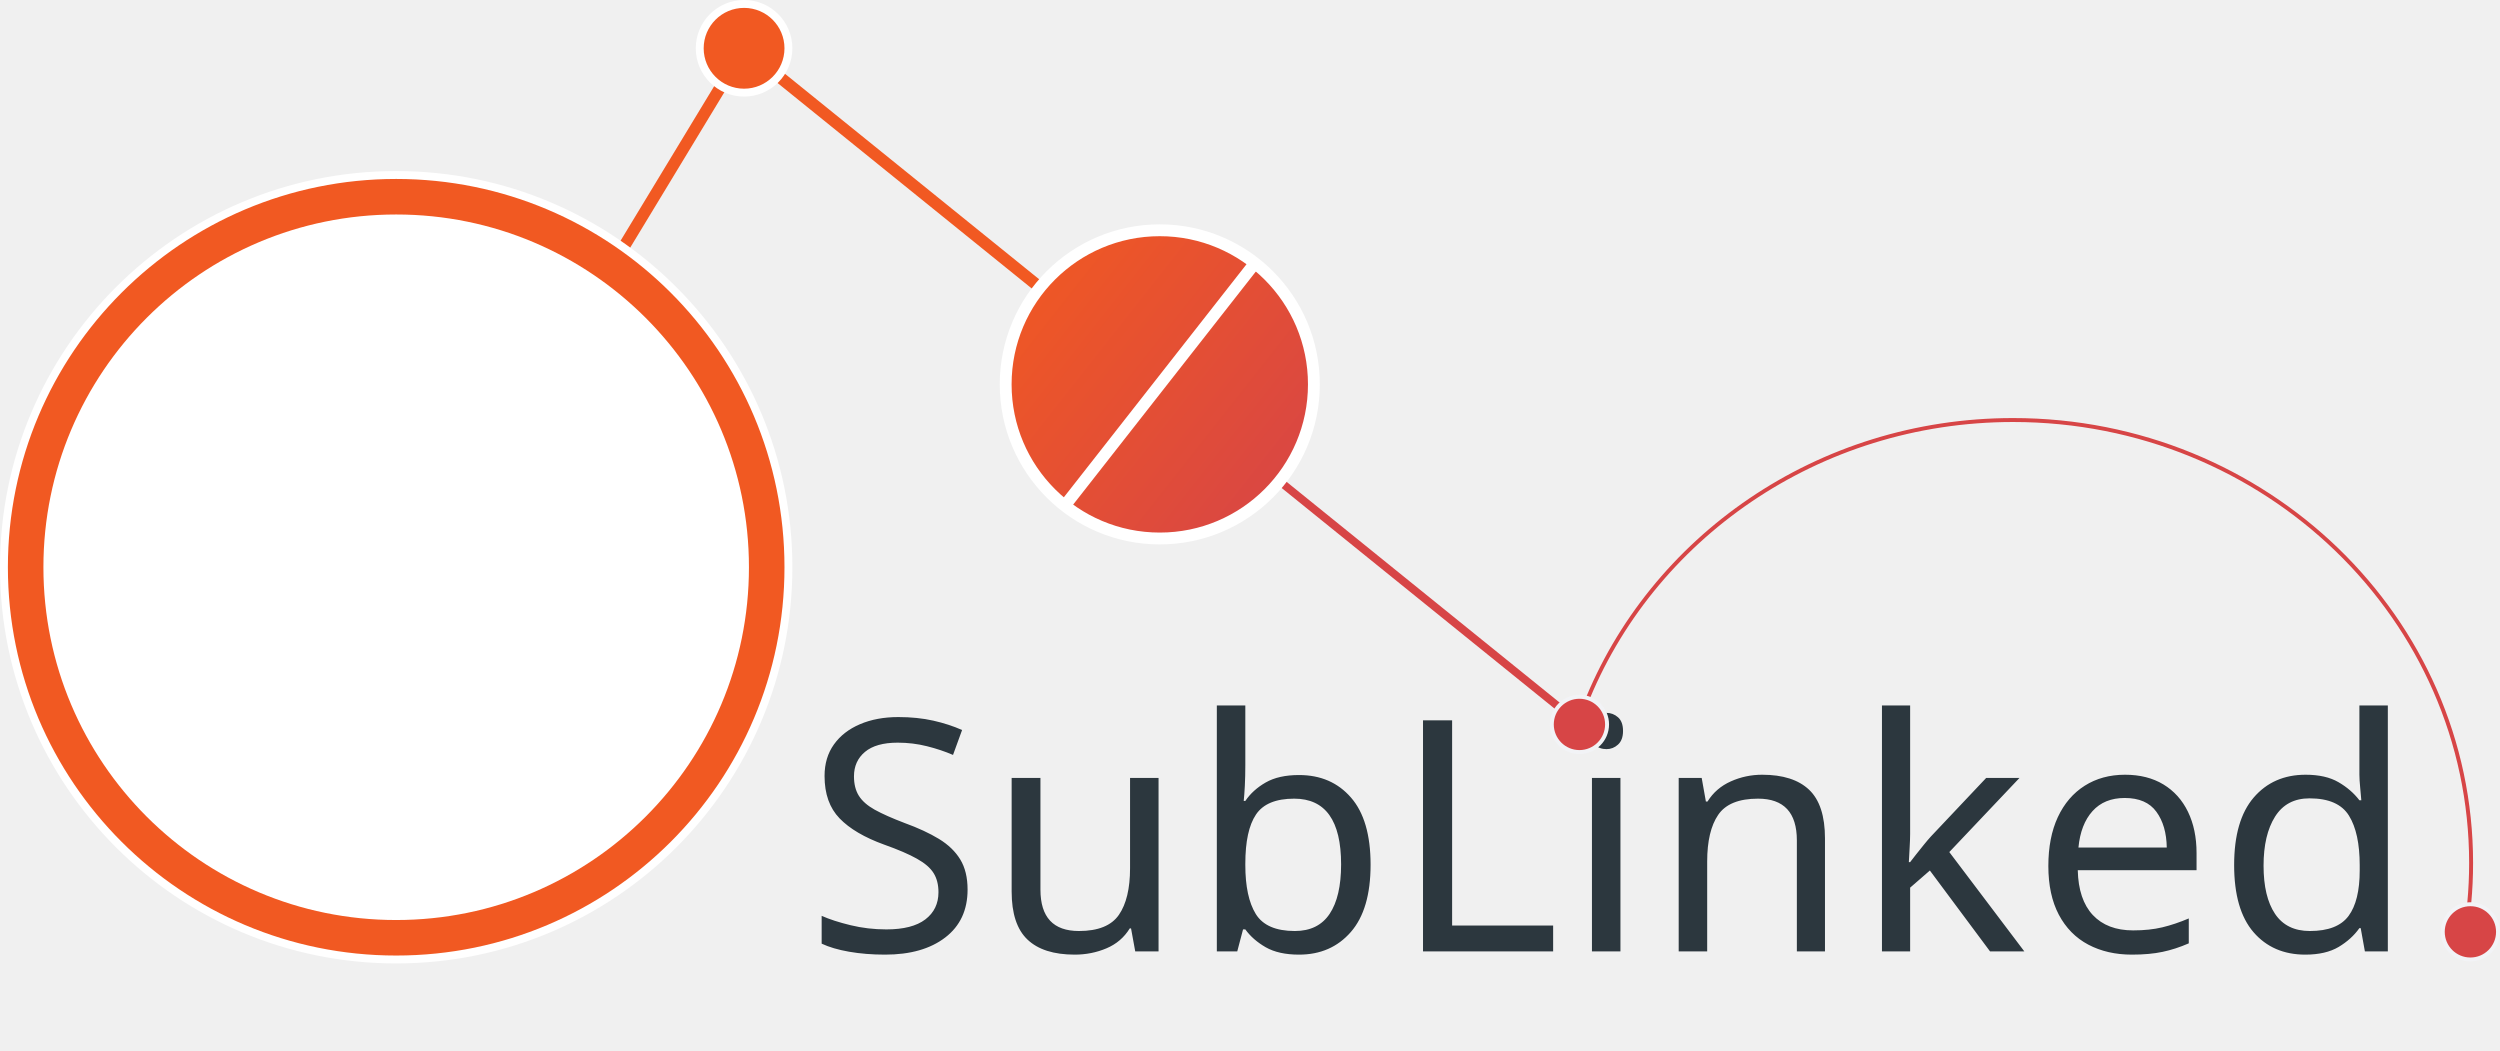
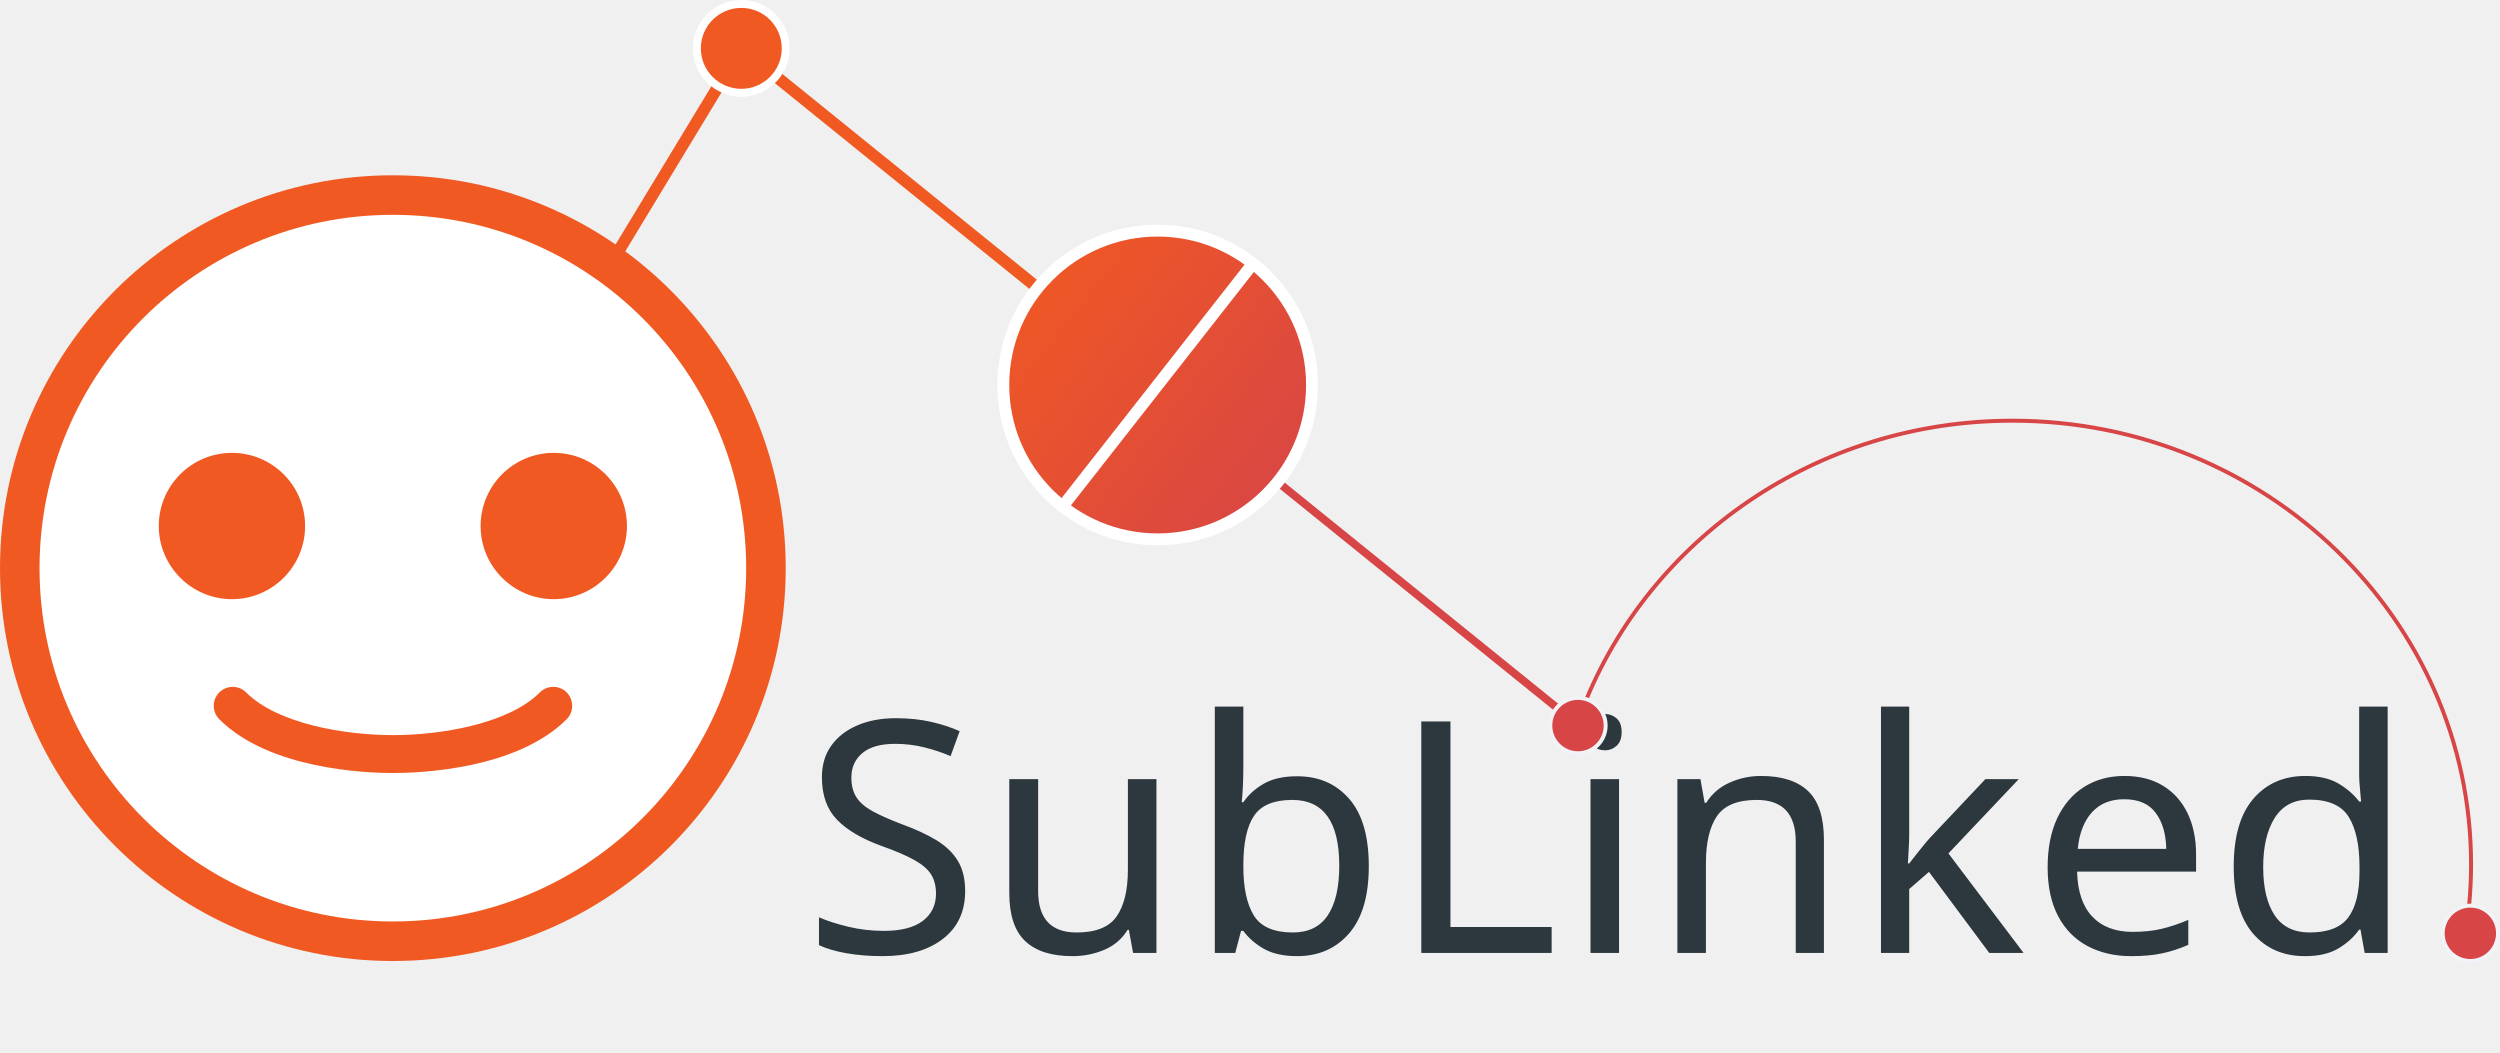
- <svg xmlns="http://www.w3.org/2000/svg" id="Layer_1" data-name="Layer 1" viewBox="0 0 633.373 266.187">
+ <svg xmlns="http://www.w3.org/2000/svg" id="Layer_1" data-name="Layer 1" viewBox="0 0 632.373 266.187">
  <defs>
-     <style>.cls-1,.cls-2,.cls-3,.cls-9{fill:none;}.cls-1{stroke:#f15922;}.cls-1,.cls-2,.cls-3,.cls-5,.cls-7,.cls-8,.cls-9{stroke-miterlimit:10;}.cls-1,.cls-7,.cls-9{stroke-width:3px;}.cls-2,.cls-3{stroke:#d74546;}.cls-2,.cls-5{stroke-width:2px;}.cls-4{font-size:82px;fill:#2c373e;font-family:CenturyGothic, Century Gothic;letter-spacing:0.01em;}.cls-5{fill:#f15922;}.cls-5,.cls-7,.cls-9{stroke:#fff;}.cls-6{fill:#fff;}.cls-7{fill:url(#linear-gradient);}.cls-8{fill:#d74546;stroke:#f2f3f6;}</style>
-     <linearGradient id="linear-gradient" x1="255.062" y1="66.801" x2="332.787" y2="128.114" gradientUnits="userSpaceOnUse">
+     <style>
+       .cls-1, .cls-10, .cls-2, .cls-3 {
+         fill: none;
+       }
+ 
+       .cls-1 {
+         stroke: #f15922;
+       }
+ 
+       .cls-1, .cls-10, .cls-2, .cls-3, .cls-7, .cls-8, .cls-9 {
+         stroke-miterlimit: 10;
+       }
+ 
+       .cls-1, .cls-10, .cls-7 {
+         stroke-width: 3px;
+       }
+ 
+       .cls-2, .cls-3 {
+         stroke: #d74546;
+       }
+ 
+       .cls-2, .cls-8 {
+         stroke-width: 2px;
+       }
+ 
+       .cls-4 {
+         font-size: 82px;
+         fill: #2c373e;
+         font-family: CenturyGothic, Century Gothic;
+         letter-spacing: 0.01em;
+       }
+ 
+       .cls-5, .cls-8 {
+         fill: #f15922;
+       }
+ 
+       .cls-6 {
+         fill: #fff;
+       }
+ 
+       .cls-10, .cls-7, .cls-8 {
+         stroke: #fff;
+       }
+ 
+       .cls-7 {
+         fill: url(#linear-gradient);
+       }
+ 
+       .cls-9 {
+         fill: #d74546;
+         stroke: #f2f3f6;
+       }
+     </style>
+     <linearGradient id="linear-gradient" x1="254.062" y1="66.801" x2="331.787" y2="128.114" gradientUnits="userSpaceOnUse">
      <stop offset="0" stop-color="#f15922" />
      <stop offset="1" stop-color="#d74546" />
    </linearGradient>
  </defs>
-   <line class="cls-1" x1="185.772" y1="16.745" x2="146.736" y2="81.185" />
-   <line class="cls-1" x1="268.937" y1="77.261" x2="188.511" y2="12.245" />
-   <line class="cls-2" x1="395.68" y1="179.723" x2="314.826" y2="114.362" />
-   <path class="cls-3" d="M401.58,178.625c16.652-42.217,58.919-72.21,108.436-72.21,64.095,0,116.038,50.241,116.038,112.213a109.019,109.019,0,0,1-1.879,20.191" />
-   <text class="cls-4" transform="translate(203.9786 241.0425)">SubLinked</text>
-   <circle class="cls-5" cx="100.373" cy="143.712" r="99.373" />
-   <circle class="cls-6" cx="100.372" cy="143.713" r="89.373" />
-   <circle class="cls-7" cx="293.83" cy="97.383" r="39.043" />
-   <circle class="cls-5" cx="188.511" cy="12.234" r="11.234" />
-   <circle class="cls-8" cx="400.149" cy="183.532" r="7" />
-   <circle class="cls-8" cx="625.873" cy="236.085" r="7" />
-   <line class="cls-9" x1="317.344" y1="67.414" x2="270.508" y2="127.161" />
+   <line class="cls-1" x1="184.772" y1="16.745" x2="145.736" y2="81.185" />
+   <line class="cls-1" x1="267.937" y1="77.261" x2="187.511" y2="12.245" />
+   <line class="cls-2" x1="394.68" y1="179.723" x2="313.826" y2="114.362" />
+   <path class="cls-3" d="M401.58,178.625c16.652-42.217,58.919-72.21,108.436-72.21,64.095,0,116.038,50.241,116.038,112.213a109.019,109.019,0,0,1-1.879,20.191" transform="translate(-1)" />
+   <text class="cls-4" transform="translate(202.9786 241.0425)">SubLinked</text>
+   <circle class="cls-5" cx="99.373" cy="143.712" r="99.373" />
+   <circle class="cls-6" cx="99.372" cy="143.713" r="89.373" />
+   <circle class="cls-7" cx="292.83" cy="97.383" r="39.043" />
+   <circle class="cls-8" cx="187.511" cy="12.234" r="11.234" />
+   <circle class="cls-9" cx="399.149" cy="183.532" r="7" />
+   <circle class="cls-9" cx="624.873" cy="236.085" r="7" />
+   <line class="cls-10" x1="316.344" y1="67.414" x2="269.508" y2="127.161" />
+   <g>
+     <path class="cls-5" d="M141.078,151.561a18.506,18.506,0,1,1,18.506-18.506,18.539,18.539,0,0,1-18.506,18.506" transform="translate(-1)" />
+     <path class="cls-5" d="M144.347,181.932c-12.645,12.609-36.835,13.604-43.939,13.604s-31.328-.995-43.939-13.604a4.798,4.798,0,0,1,6.786-6.786c7.956,7.957,24.97,10.8,37.153,10.8,12.148,0,29.197-2.842,37.155-10.8a4.782,4.782,0,0,1,6.784,0,4.847,4.847,0,0,1,0,6.786" transform="translate(-1)" />
+     <path class="cls-5" d="M41.161,133.057a18.506,18.506,0,1,1,18.506,18.506,18.539,18.539,0,0,1-18.506-18.506" transform="translate(-1)" />
+   </g>
</svg>
